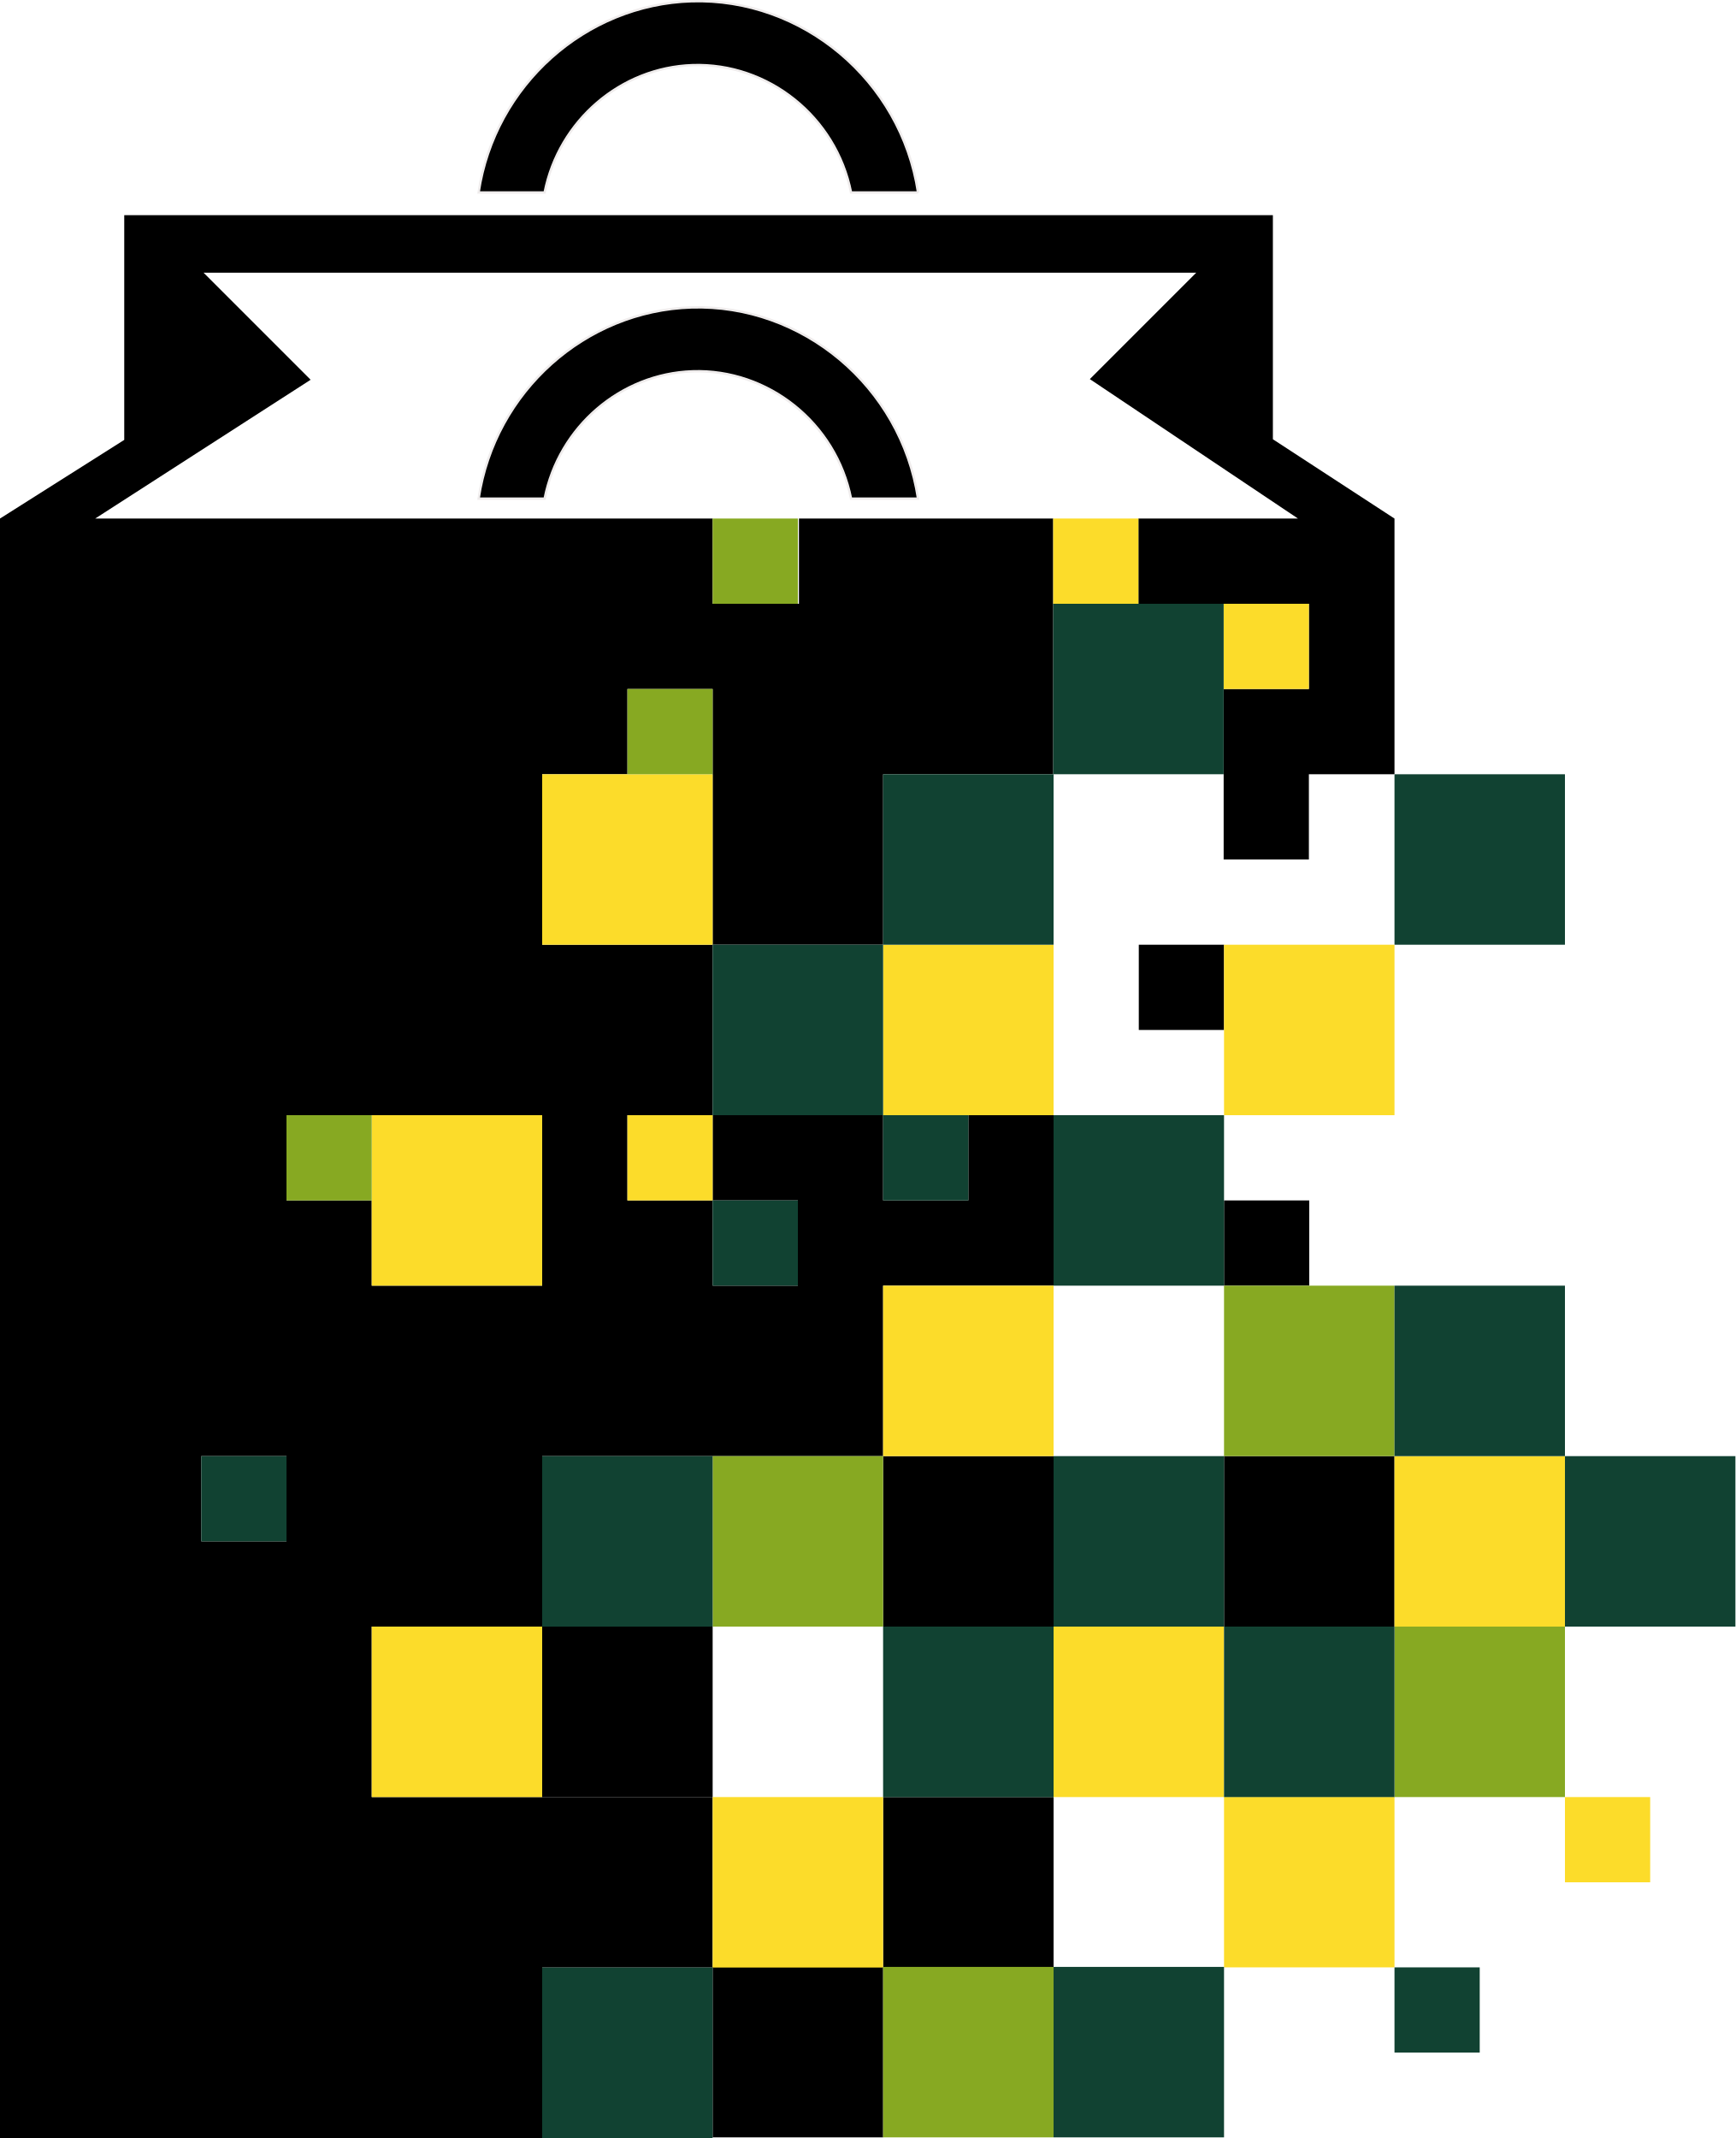
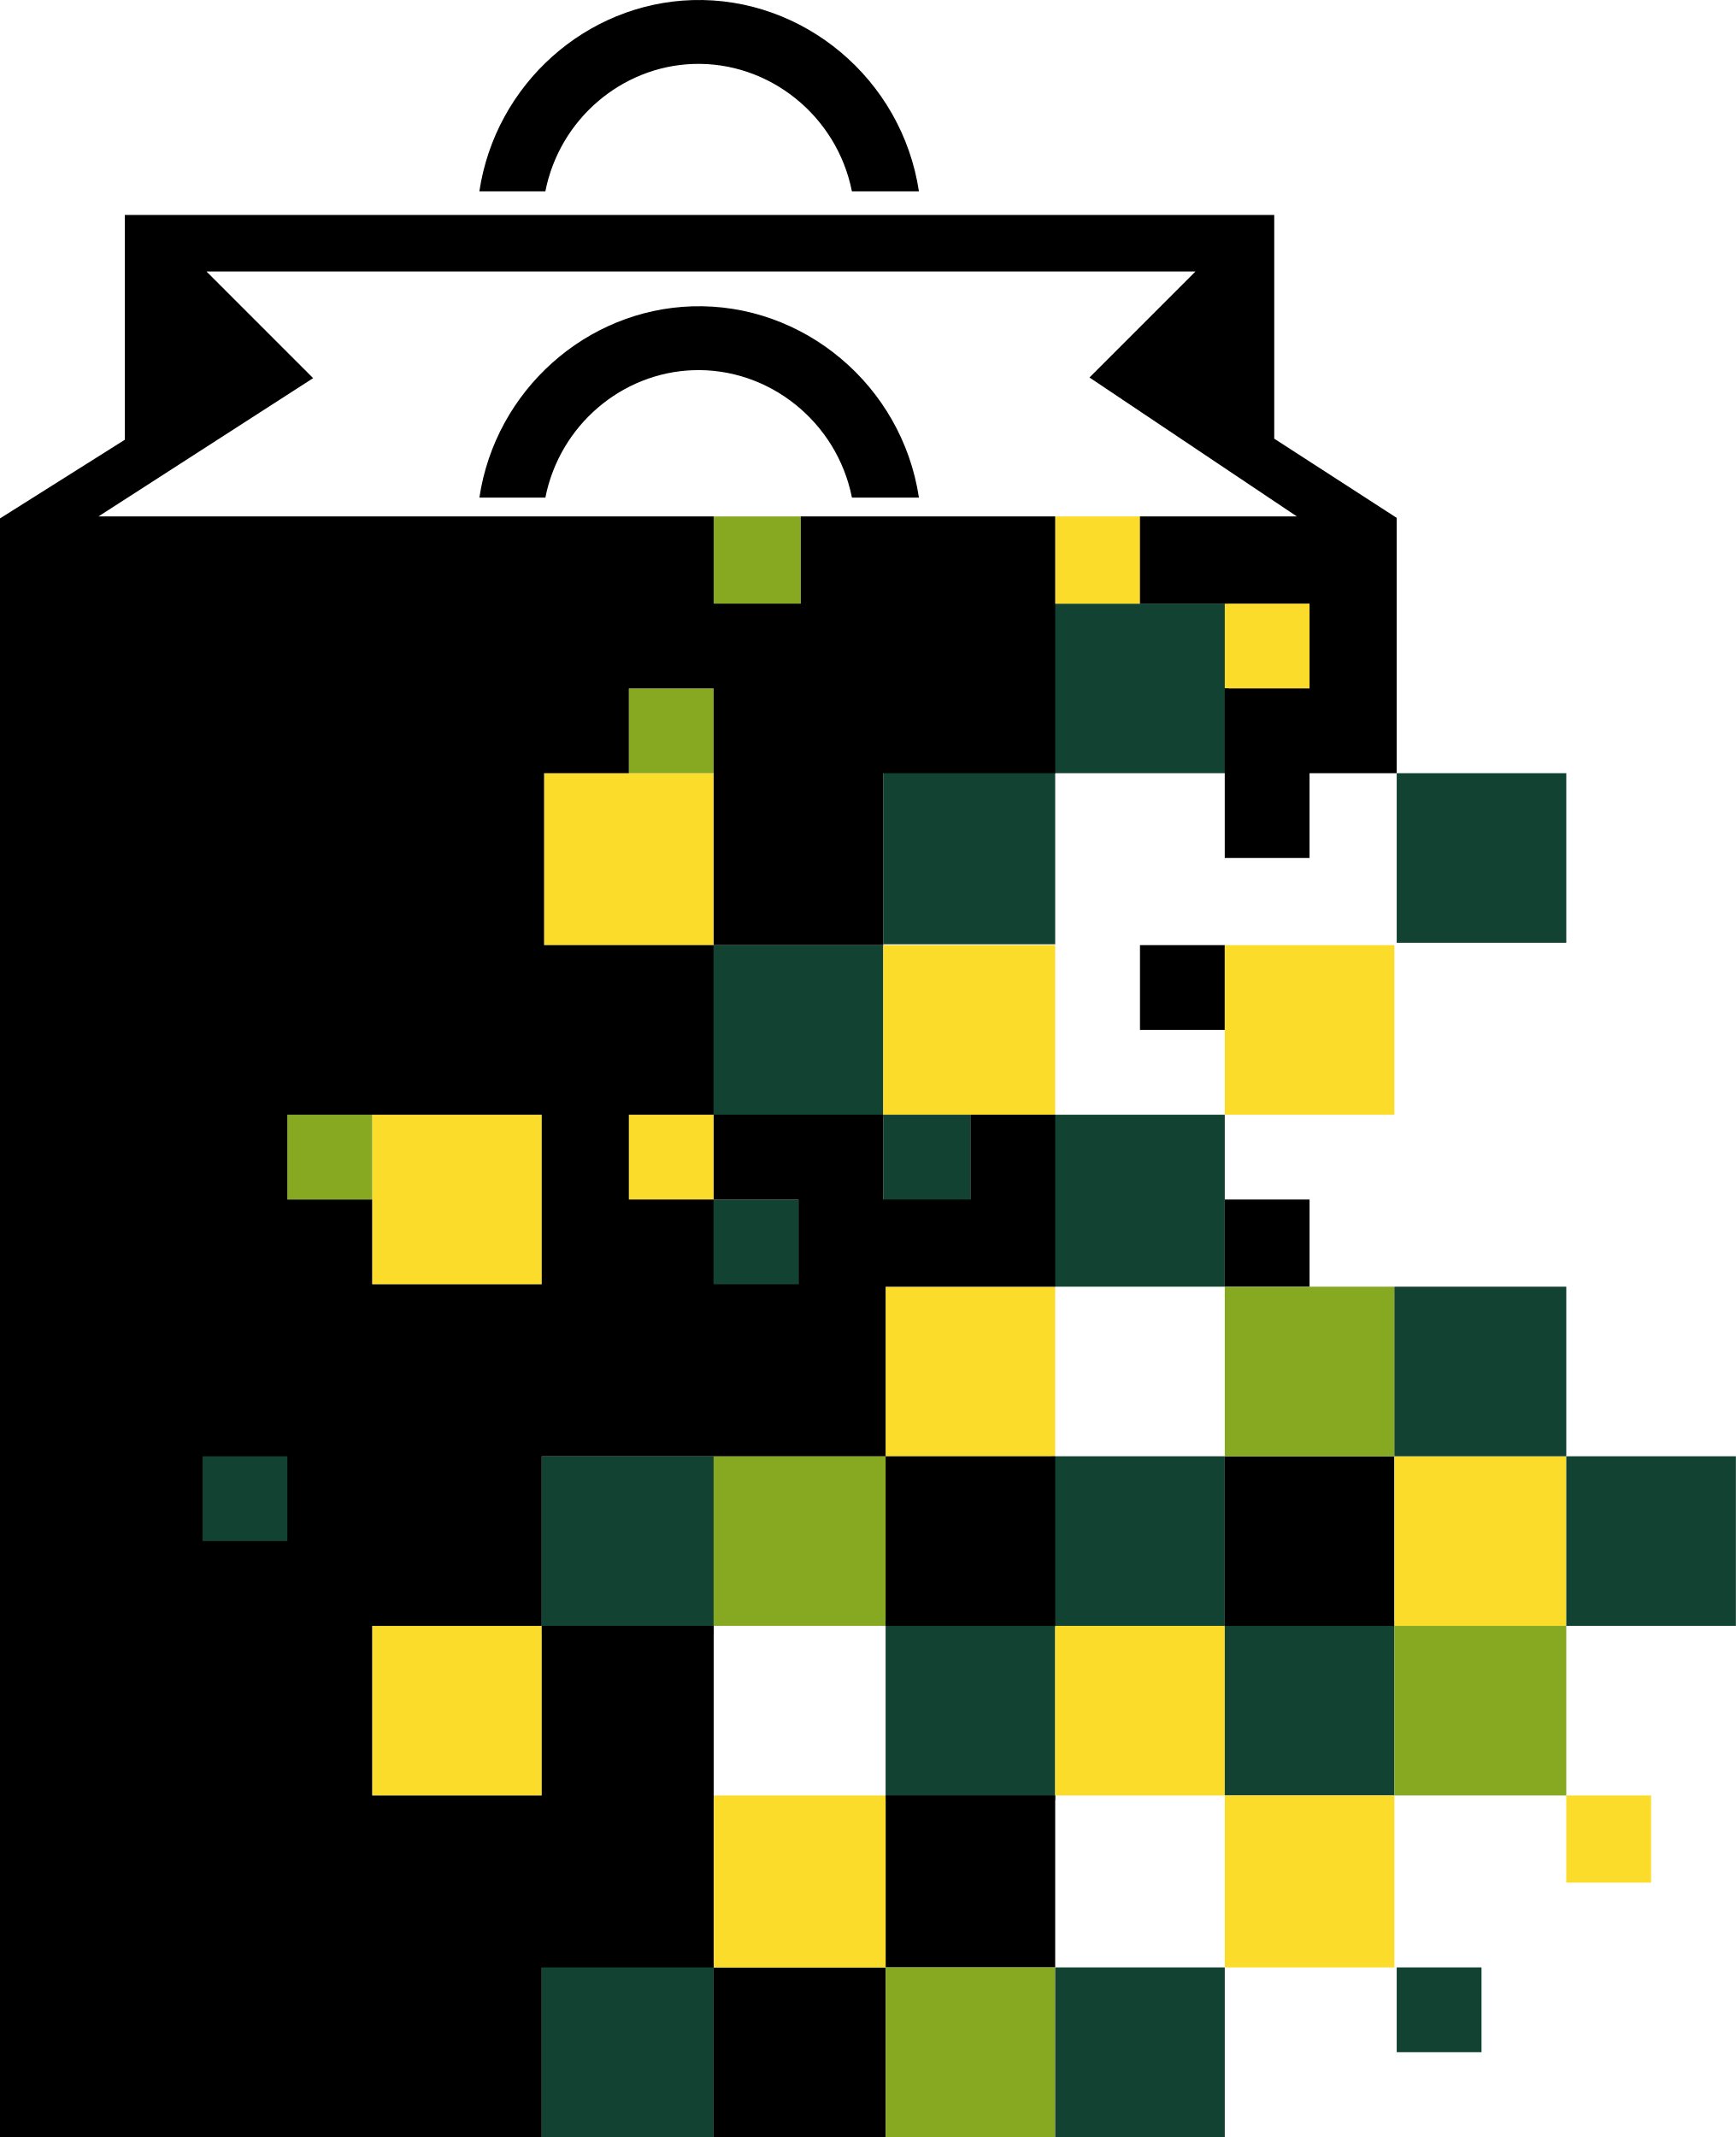
- <svg xmlns="http://www.w3.org/2000/svg" id="Layer_2" data-name="Layer 2" viewBox="0 0 737.08 908.04">
+ <svg xmlns="http://www.w3.org/2000/svg" id="Layer_2" data-name="Layer 2" viewBox="0 0 737 907.25">
  <defs>
    <style>
-       .cls-1 {
-         stroke: #efecec;
-         stroke-miterlimit: 10;
-       }
- 
-       .cls-2, .cls-3, .cls-4, .cls-5 {
+       .cls-1, .cls-2, .cls-3, .cls-4 {
        stroke-width: 0px;
      }

-       .cls-3 {
+       .cls-2 {
        fill: #114232;
      }

-       .cls-4 {
+       .cls-3 {
        fill: #87a922;
      }

-       .cls-5 {
+       .cls-4 {
        fill: #fcdc2a;
      }
    </style>
  </defs>
  <g id="Logo_Green" data-name="Logo Green">
-     <g id="Handles">
-       <path class="cls-1" d="M389.91,211.78c-7.23-47.76-49.15-82.65-96.23-81.2-44.99,1.38-83.53,35.61-90.39,81.2h28.02c6.04-30.61,32.37-53.06,62.82-54.09,32.05-1.08,60.93,21.82,67.34,54.09h28.44Z" />
-       <path class="cls-1" d="M389.91,81.75C382.68,33.99,340.75-.9,293.68.54c-44.99,1.38-83.53,35.61-90.39,81.2h28.02c6.04-30.61,32.37-53.06,62.82-54.09,32.05-1.08,60.93,21.82,67.34,54.09h28.44Z" />
+     <rect class="cls-2" x="303" y="401.25" width="72" height="73.45" />
+     <rect class="cls-2" x="375" y="326.35" width="73" height="74.54" />
+     <rect class="cls-2" x="447.48" y="256.25" width="74.16" height="72" />
+     <rect class="cls-2" x="447" y="473.25" width="73" height="73" />
+     <rect class="cls-2" x="376" y="688.1" width="72" height="76.06" />
+     <rect class="cls-2" x="446.4" y="618.25" width="73.6" height="72.31" />
+     <rect class="cls-2" x="230" y="618.25" width="73" height="75.7" />
+     <rect class="cls-4" x="448" y="690.25" width="72" height="72" />
+     <rect class="cls-2" x="520" y="688.1" width="72" height="74.15" />
+     <path class="cls-1" d="M390.15,211.25c-7.23-47.76-49.15-82.65-96.23-81.2-44.99,1.38-83.53,35.61-90.39,81.2h28.02c6.04-30.61,32.37-53.06,62.82-54.09,32.05-1.08,60.93,21.82,67.34,54.09h28.44Z" />
+     <path class="cls-1" d="M390.15,81.25C382.92,33.49,340.99-1.4,293.91.04c-44.99,1.38-83.53,35.61-90.39,81.2h28.02c6.04-30.61,32.37-53.06,62.82-54.09,32.05-1.08,60.93,21.82,67.34,54.09h28.44Z" />
+     <rect class="cls-1" x="484" y="401.25" width="36" height="36" />
+     <rect class="cls-1" x="520" y="509.25" width="36" height="37" />
+     <rect class="cls-1" x="376" y="762.25" width="72" height="73" />
+     <rect class="cls-1" x="520" y="618.25" width="72" height="72" />
+     <rect class="cls-1" x="303" y="835.25" width="73" height="72" />
+     <rect class="cls-4" x="448" y="219.24" width="36.05" height="37.05" />
+     <rect class="cls-4" x="520" y="256.25" width="36" height="36" />
+     <rect class="cls-4" x="231" y="328.25" width="72" height="73" />
+     <rect class="cls-4" x="375" y="401.25" width="73" height="72" />
+     <rect class="cls-4" x="520" y="401.25" width="72" height="72" />
+     <rect class="cls-4" x="267" y="473.25" width="36" height="36" />
+     <rect class="cls-4" x="158" y="473.25" width="72" height="72" />
+     <rect class="cls-4" x="376" y="546.25" width="72" height="72" />
+     <rect class="cls-4" x="592" y="618.25" width="73" height="72" />
+     <rect class="cls-4" x="520" y="762.25" width="72" height="73" />
+     <rect class="cls-4" x="665" y="762.25" width="36" height="37" />
+     <rect class="cls-4" x="303" y="762.25" width="73" height="73" />
+     <rect class="cls-4" x="158" y="690.25" width="72" height="72" />
+     <rect class="cls-3" x="303" y="219.25" width="37" height="37" />
+     <rect class="cls-3" x="122" y="473.25" width="36" height="36" />
+     <rect class="cls-3" x="520" y="546.25" width="72" height="72" />
+     <rect class="cls-3" x="303" y="618.25" width="73" height="72" />
+     <rect class="cls-3" x="376" y="835.25" width="72" height="72" />
+     <rect class="cls-3" x="592" y="690.25" width="73" height="72" />
+     <rect class="cls-3" x="267" y="292.25" width="36" height="36" />
+     <rect class="cls-2" x="375" y="473.25" width="37" height="37" />
+     <rect class="cls-2" x="303" y="509.25" width="36" height="37" />
+     <rect class="cls-2" x="85.64" y="617.77" width="36.77" height="37.25" />
+     <rect class="cls-2" x="665" y="618.25" width="72" height="72" />
+     <rect class="cls-2" x="230" y="833.58" width="73" height="73.67" />
+     <rect class="cls-2" x="448" y="835.25" width="72" height="72" />
+     <rect class="cls-2" x="593" y="835.25" width="36" height="36" />
+     <rect class="cls-2" x="592" y="546.25" width="73" height="72" />
+     <rect class="cls-2" x="593" y="328.25" width="72" height="72" />
+     <g>
+       <path class="cls-1" d="M541,186.23v-94.98H53v95.44L0,220.09v687.16h230v-72h73v-73h-145v-72h72v-72h146v-72h72v-73h-36v36h-37v-36h-72v36h36v36h-36v-36h-36v-36h36v-72h-72v-73h36v-36h36v109h72v-73h73v-109h-108v37h-37v-37H41.8l91.14-58.71-45.29-45.29h419.91l-45.01,45.01,88.06,58.99h-66.62v37h72v36h-36v72h36v-36h37v-108.4l-52-33.62ZM122,473.25h108v72h-72v-36h-36v-36ZM86,618.25h36v36h-36v-36Z" />
+       <rect class="cls-1" x="230" y="690.25" width="73" height="72.92" />
    </g>
-     <rect class="cls-2" x="483.68" y="401.24" width="36.2" height="36.2" />
-     <rect class="cls-2" x="519.88" y="509.84" width="36.2" height="36.2" />
-     <rect class="cls-2" x="375.08" y="618.44" width="72.4" height="72.4" />
-     <rect class="cls-2" x="375.08" y="763.24" width="72.4" height="72.4" />
-     <rect class="cls-2" x="519.88" y="618.44" width="72.4" height="72.4" />
-     <rect class="cls-2" x="302.68" y="835.37" width="72.4" height="72.4" />
-     <rect class="cls-2" x="230.28" y="690.84" width="72.4" height="72.4" />
-     <path class="cls-2" d="M540.63,186.55v-95.16H52.77v95.44L0,220.23v687.81h230.28v-72.4h72.4v-72.4h-144.8v-72.4h72.4v-72.4h144.8v-72.4h72.4v-72.4h-36.2v36.2h-36.2v-36.2h-72.4v36.2h36.2v36.2h-36.2v-36.2h-36.2v-36.2h36.2v-72.4h-72.4v-72.4h36.2v-36.2h36.2v108.6h72.4v-72.4h72.24v-108.6h-107.99v36.2h-36.65v-36.2H40.42l91.51-58.95-45.47-45.47h421.61l-45.19,45.19,88.42,59.23h-67.78v36.2h72.4v36.2h-36.2v72.4h36.2v-36.2h36.36v-108.6l-51.65-33.68ZM121.68,473.64h108.6v72.4h-72.4v-36.2h-36.2v-36.2ZM121.68,618.44v36.2h-36.2v-36.2h36.2Z" />
-     <g id="Light_Boxes" data-name="Light Boxes">
-       <rect class="cls-5" x="447.32" y="220.23" width="36.2" height="36.2" />
-       <rect class="cls-5" x="519.72" y="256.43" width="36.2" height="36.2" />
-       <rect class="cls-5" x="230.28" y="328.84" width="72.4" height="72.4" />
-       <rect class="cls-5" x="375.08" y="401.24" width="72.4" height="72.4" />
-       <rect class="cls-5" x="519.88" y="401.24" width="72.4" height="72.4" />
-       <rect class="cls-5" x="266.48" y="473.64" width="36.2" height="36.2" />
-       <rect class="cls-5" x="157.88" y="473.64" width="72.4" height="72.4" />
-       <rect class="cls-5" x="375.08" y="546.04" width="72.4" height="72.4" />
-       <rect class="cls-5" x="592.28" y="618.44" width="72.4" height="72.4" />
-       <rect class="cls-5" x="447.48" y="690.84" width="72.4" height="72.4" />
-       <rect class="cls-5" x="519.88" y="763.17" width="72.4" height="72.4" />
-       <rect class="cls-5" x="664.68" y="763.24" width="36.2" height="36.2" />
-       <rect class="cls-5" x="302.68" y="763.24" width="72.4" height="72.4" />
-       <rect class="cls-5" x="157.88" y="690.84" width="72.4" height="72.4" />
-     </g>
-     <g id="Mid_Boxes" data-name="Mid Boxes">
-       <rect class="cls-4" x="302.68" y="220.23" width="36.2" height="36.2" />
-       <rect class="cls-4" x="121.68" y="473.64" width="36.2" height="36.2" />
-       <rect class="cls-4" x="519.88" y="546.04" width="72.4" height="72.4" />
-       <rect class="cls-4" x="302.68" y="618.44" width="72.4" height="72.4" />
-       <rect class="cls-4" x="375.08" y="835.37" width="72.4" height="72.4" />
-       <rect class="cls-4" x="592.28" y="690.84" width="72.4" height="72.4" />
-       <rect class="cls-4" x="266.48" y="292.63" width="36.2" height="36.2" />
-     </g>
-     <g id="Dark_Boxes" data-name="Dark Boxes">
-       <rect class="cls-3" x="447.32" y="256.43" width="72.4" height="72.4" />
-       <rect class="cls-3" x="375.08" y="328.84" width="72.4" height="72.4" />
-       <rect class="cls-3" x="302.68" y="401.24" width="72.4" height="72.4" />
-       <rect class="cls-3" x="447.48" y="473.64" width="72.4" height="72.4" />
-       <rect class="cls-3" x="375.08" y="473.64" width="36.2" height="36.2" />
-       <rect class="cls-3" x="302.68" y="509.84" width="36.2" height="36.2" />
-       <rect class="cls-3" x="85.48" y="618.44" width="36.2" height="36.2" />
-       <rect class="cls-3" x="230.28" y="618.44" width="72.4" height="72.4" />
-       <rect class="cls-3" x="447.48" y="618.44" width="72.4" height="72.4" />
-       <rect class="cls-3" x="375.08" y="690.84" width="72.4" height="72.4" />
-       <rect class="cls-3" x="519.88" y="690.84" width="72.4" height="72.4" />
-       <rect class="cls-3" x="664.68" y="618.44" width="72.4" height="72.4" />
-       <rect class="cls-3" x="230.28" y="835.64" width="72.4" height="72.4" />
-       <rect class="cls-3" x="447.48" y="835.37" width="72.4" height="72.4" />
-       <rect class="cls-3" x="592.28" y="835.57" width="36.2" height="36.2" />
-       <rect class="cls-3" x="592.28" y="546.04" width="72.4" height="72.4" />
-       <rect class="cls-3" x="592.28" y="328.84" width="72.4" height="72.4" />
-     </g>
+     <rect class="cls-1" x="376" y="618.25" width="72" height="72" />
  </g>
</svg>
